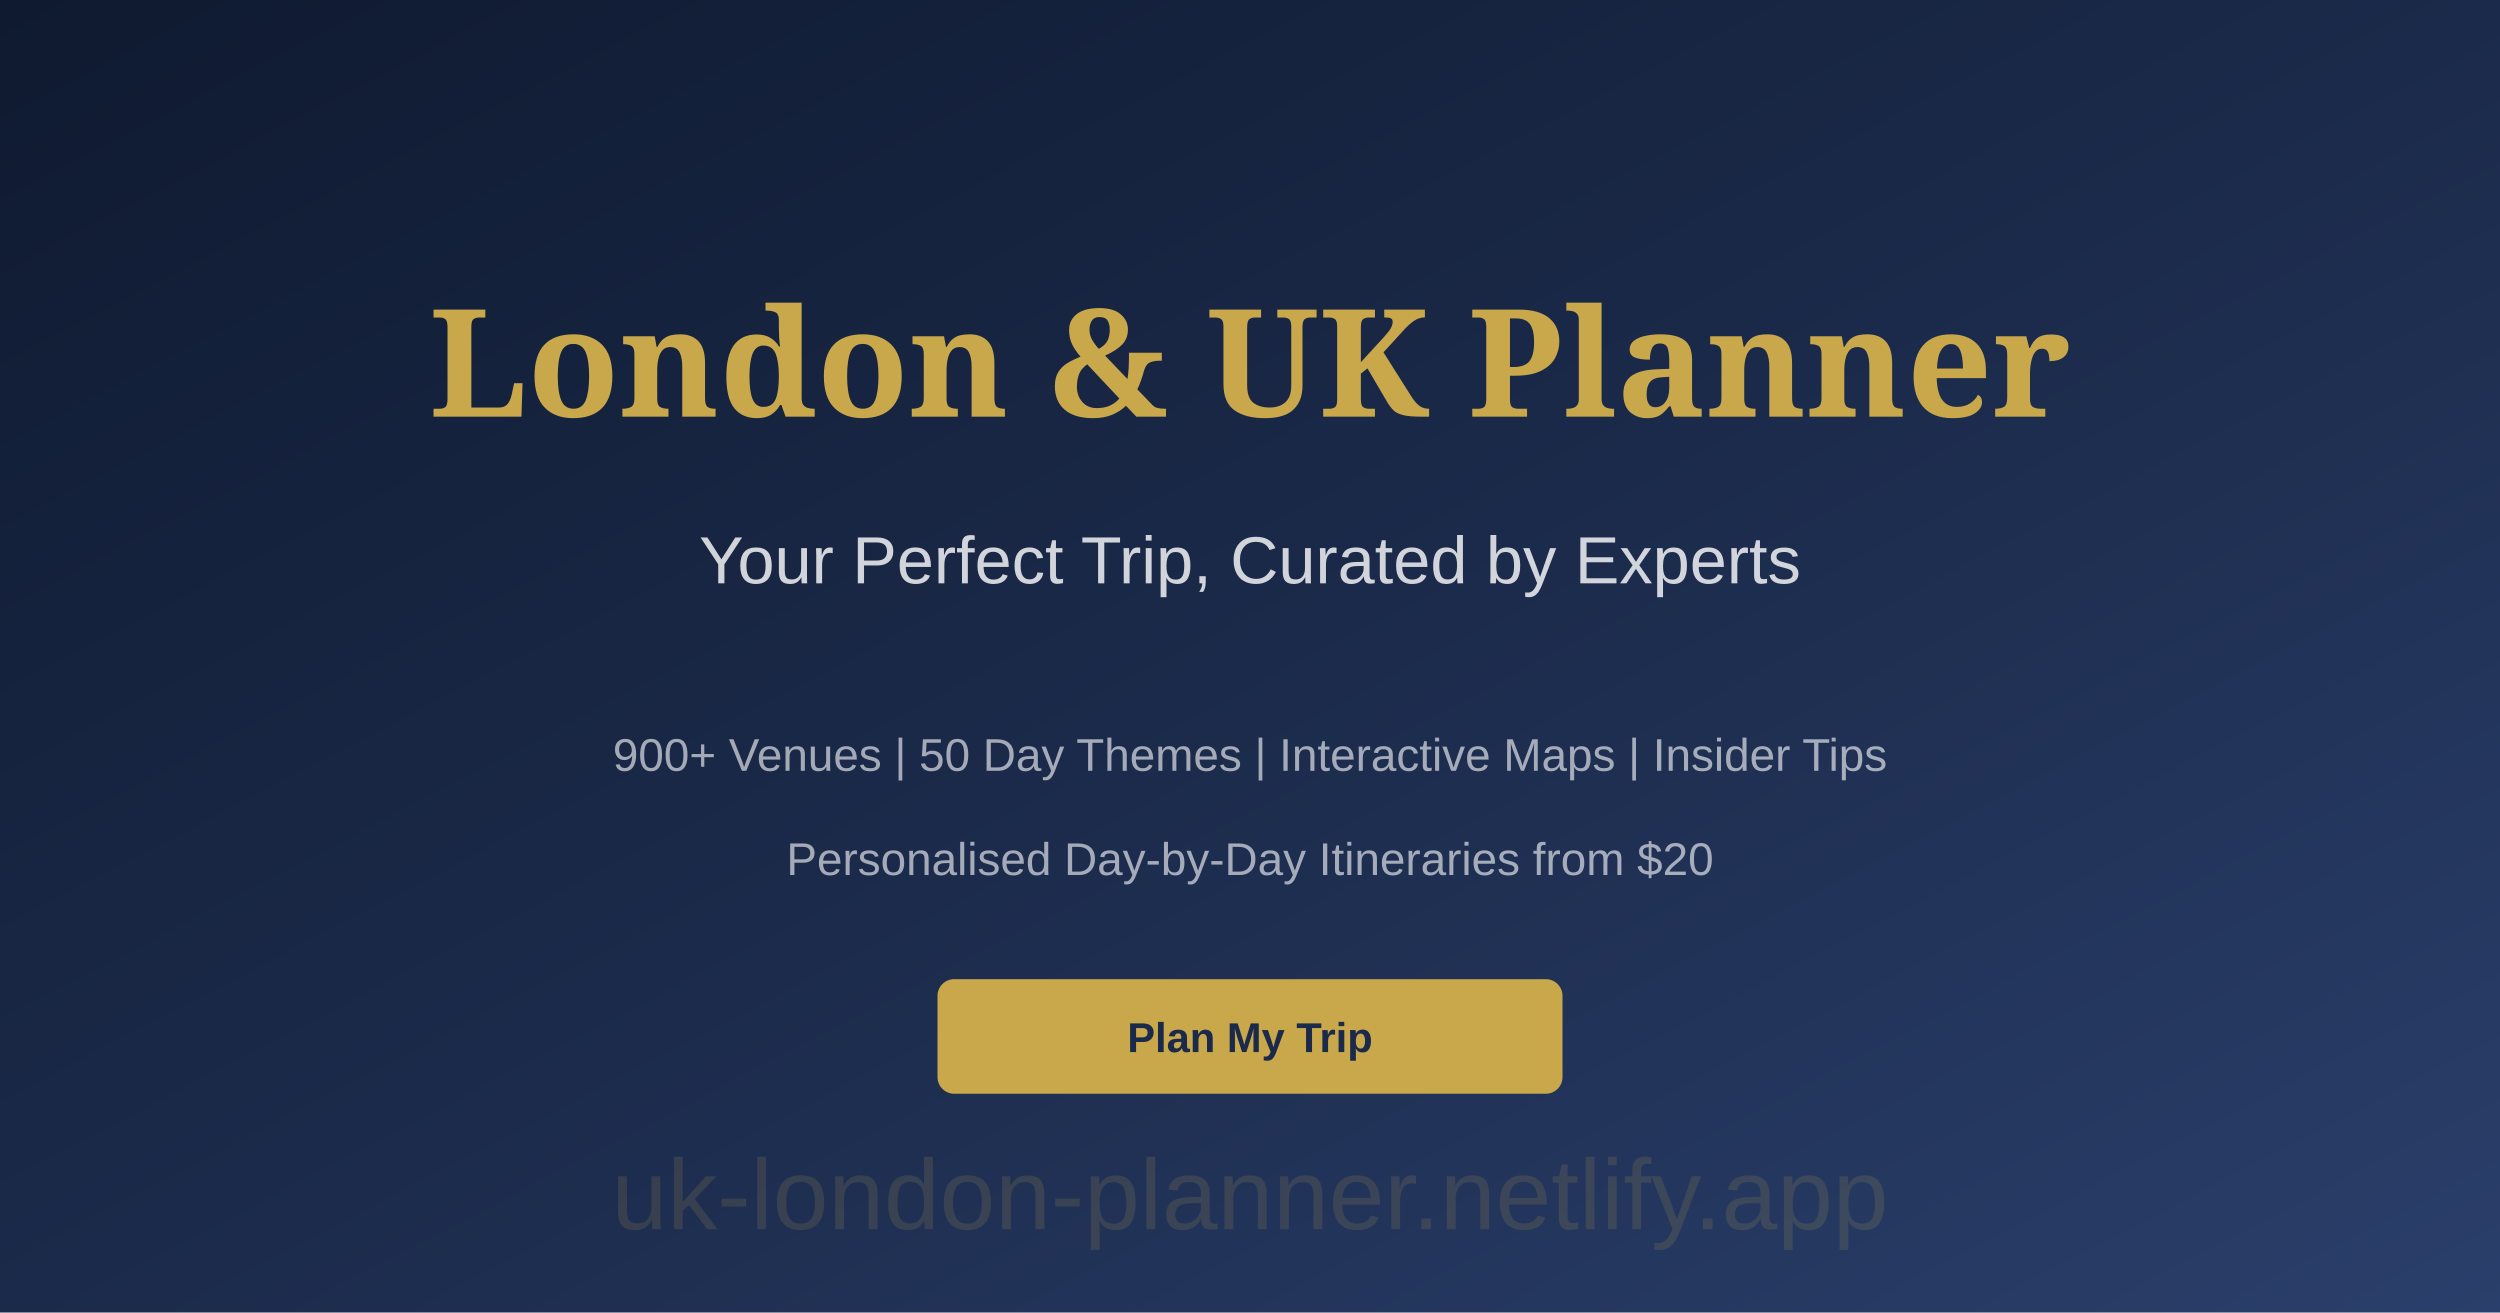
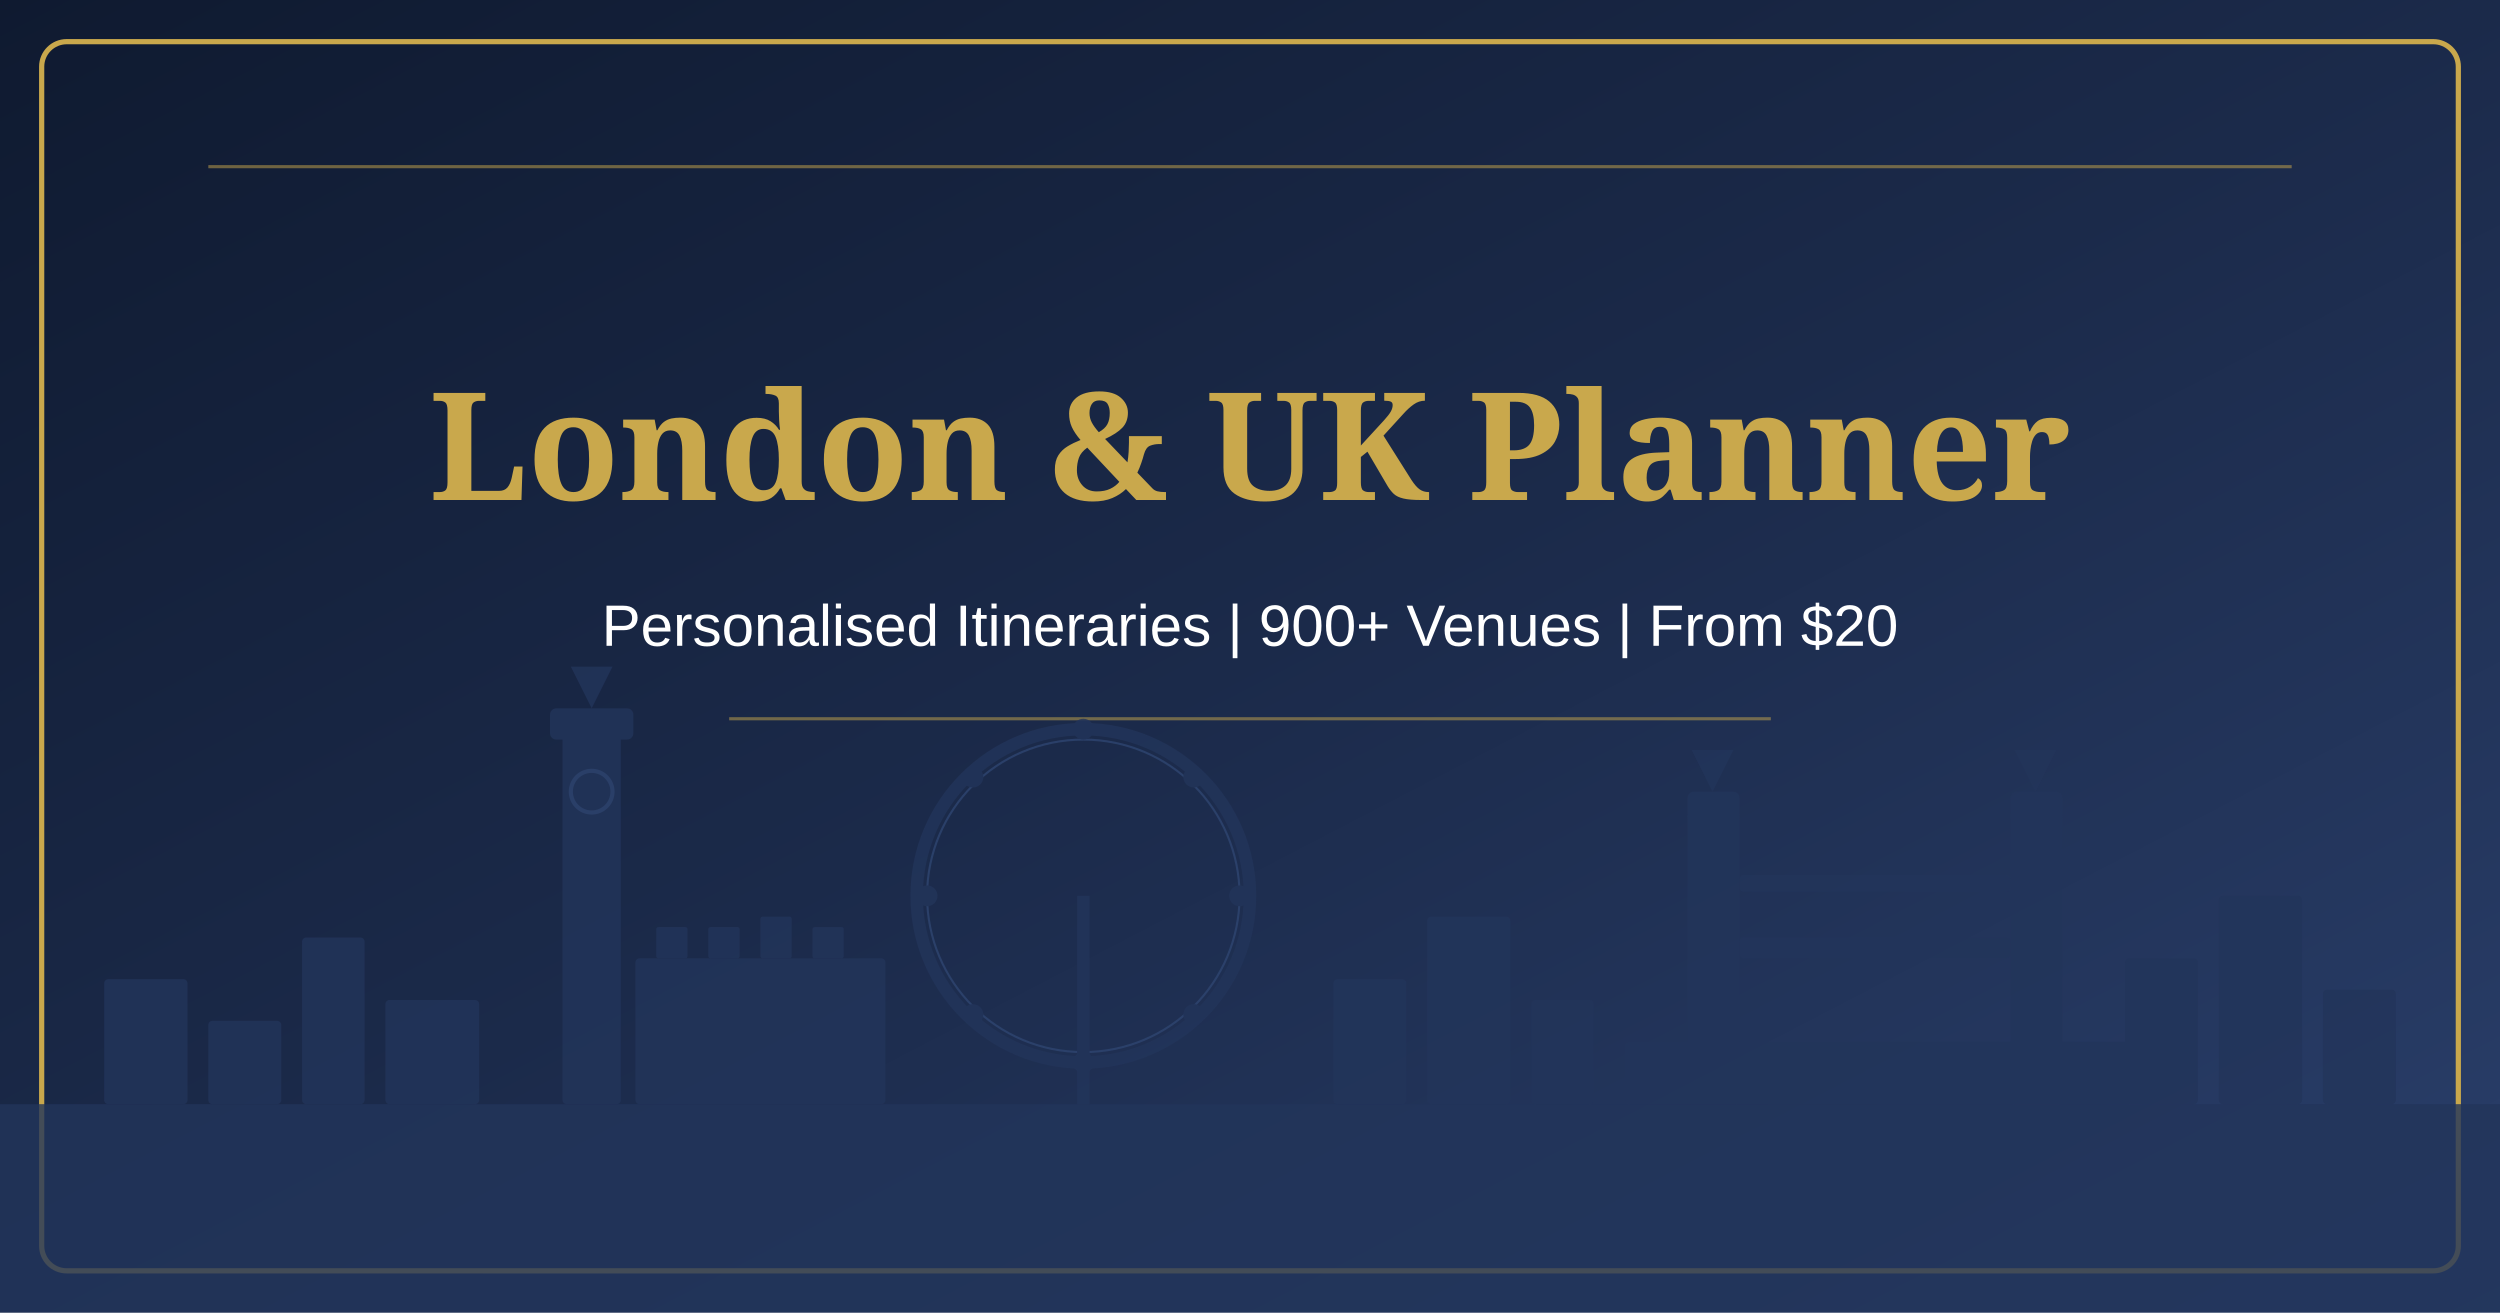
- <svg xmlns="http://www.w3.org/2000/svg" width="1200" height="630" viewBox="0 0 1200 630">
+ <svg xmlns="http://www.w3.org/2000/svg" viewBox="0 0 1200 630" width="1200" height="630">
  <defs>
    <linearGradient id="bg" x1="0%" y1="0%" x2="100%" y2="100%">
      <stop offset="0%" style="stop-color:#0f1a30" />
      <stop offset="50%" style="stop-color:#1B2A4A" />
      <stop offset="100%" style="stop-color:#2A3F6B" />
    </linearGradient>
  </defs>
  <rect width="1200" height="630" fill="url(#bg)" />
-   <text x="600" y="200" text-anchor="middle" font-family="Georgia, serif" font-size="72" font-weight="bold" fill="#C9A84C">London &amp; UK Planner</text>
-   <text x="600" y="280" text-anchor="middle" font-family="Arial, sans-serif" font-size="32" fill="rgba(255,255,255,0.8)">Your Perfect Trip, Curated by Experts</text>
-   <text x="600" y="370" text-anchor="middle" font-family="Arial, sans-serif" font-size="22" fill="rgba(255,255,255,0.6)">900+ Venues | 50 Day Themes | Interactive Maps | Insider Tips</text>
-   <text x="600" y="420" text-anchor="middle" font-family="Arial, sans-serif" font-size="22" fill="rgba(255,255,255,0.6)">Personalised Day-by-Day Itineraries from $20</text>
-   <rect x="450" y="470" width="300" height="55" rx="8" fill="#C9A84C" />
-   <text x="600" y="505" text-anchor="middle" font-family="Arial, sans-serif" font-size="20" font-weight="bold" fill="#1B2A4A">Plan My Trip</text>
-   <text x="600" y="590" text-anchor="middle" font-family="Arial, sans-serif" font-size="48" fill="rgba(201,168,76,0.15)">uk-london-planner.netlify.app</text>
+   <rect x="20" y="20" width="1160" height="590" rx="12" fill="none" stroke="#C9A84C" stroke-width="2.5" />
+   <line x1="100" y1="80" x2="1100" y2="80" stroke="#C9A84C" stroke-width="1.5" opacity="0.5" />
+   <text x="600" y="240" text-anchor="middle" font-family="Georgia, serif" font-size="72" font-weight="bold" fill="#C9A84C">London &amp; UK Planner</text>
+   <text x="600" y="310" text-anchor="middle" font-family="Arial, sans-serif" font-size="28" fill="white">Personalised Itineraries | 900+ Venues | From $20</text>
+   <line x1="350" y1="345" x2="850" y2="345" stroke="#C9A84C" stroke-width="1.5" opacity="0.5" />
+   <g transform="translate(0, 630)" fill="#22345A" opacity="0.8">
+     <rect x="0" y="-100" width="1200" height="100" />
+     <rect x="50" y="-160" width="40" height="60" rx="2" />
+     <rect x="100" y="-140" width="35" height="40" rx="2" />
+     <rect x="145" y="-180" width="30" height="80" rx="2" />
+     <rect x="185" y="-150" width="45" height="50" rx="2" />
+     <rect x="270" y="-280" width="28" height="180" rx="2" />
+     <rect x="264" y="-290" width="40" height="15" rx="3" />
+     <polygon points="284,-290 274,-310 294,-310" />
+     <circle cx="284" cy="-250" r="10" fill="none" stroke="#2E4570" stroke-width="2" />
+     <rect x="305" y="-170" width="120" height="70" rx="2" />
+     <rect x="315" y="-185" width="15" height="15" rx="1" />
+     <rect x="340" y="-185" width="15" height="15" rx="1" />
+     <rect x="365" y="-190" width="15" height="20" rx="1" />
+     <rect x="390" y="-185" width="15" height="15" rx="1" />
+     <circle cx="520" cy="-200" r="80" fill="none" stroke="#22345A" stroke-width="6" />
+     <circle cx="520" cy="-200" r="75" fill="none" stroke="#2E4570" stroke-width="1" />
+     <line x1="520" y1="-200" x2="520" y2="-100" stroke="#22345A" stroke-width="6" />
+     <circle cx="520" cy="-280" r="5" />
+     <circle cx="595" cy="-200" r="5" />
+     <circle cx="520" cy="-120" r="5" />
+     <circle cx="445" cy="-200" r="5" />
+     <circle cx="573" cy="-257" r="5" />
+     <circle cx="467" cy="-257" r="5" />
+     <circle cx="573" cy="-143" r="5" />
+     <circle cx="467" cy="-143" r="5" />
+     <rect x="640" y="-160" width="35" height="60" rx="2" />
+     <rect x="685" y="-190" width="40" height="90" rx="2" />
+     <rect x="735" y="-150" width="30" height="50" rx="2" />
+     <rect x="810" y="-240" width="25" height="140" rx="2" />
+     <rect x="965" y="-240" width="25" height="140" rx="2" />
+     <rect x="810" y="-250" width="25" height="15" rx="3" />
+     <rect x="965" y="-250" width="25" height="15" rx="3" />
+     <polygon points="822,-250 812,-270 832,-270" />
+     <polygon points="977,-250 967,-270 987,-270" />
+     <rect x="835" y="-210" width="130" height="8" rx="2" />
+     <rect x="835" y="-180" width="130" height="10" rx="2" />
+     <rect x="780" y="-130" width="250" height="30" rx="2" />
+     <rect x="1020" y="-170" width="35" height="70" rx="2" />
+     <rect x="1065" y="-200" width="40" height="100" rx="2" />
+     <rect x="1115" y="-155" width="35" height="55" rx="2" />
+   </g>
</svg>
